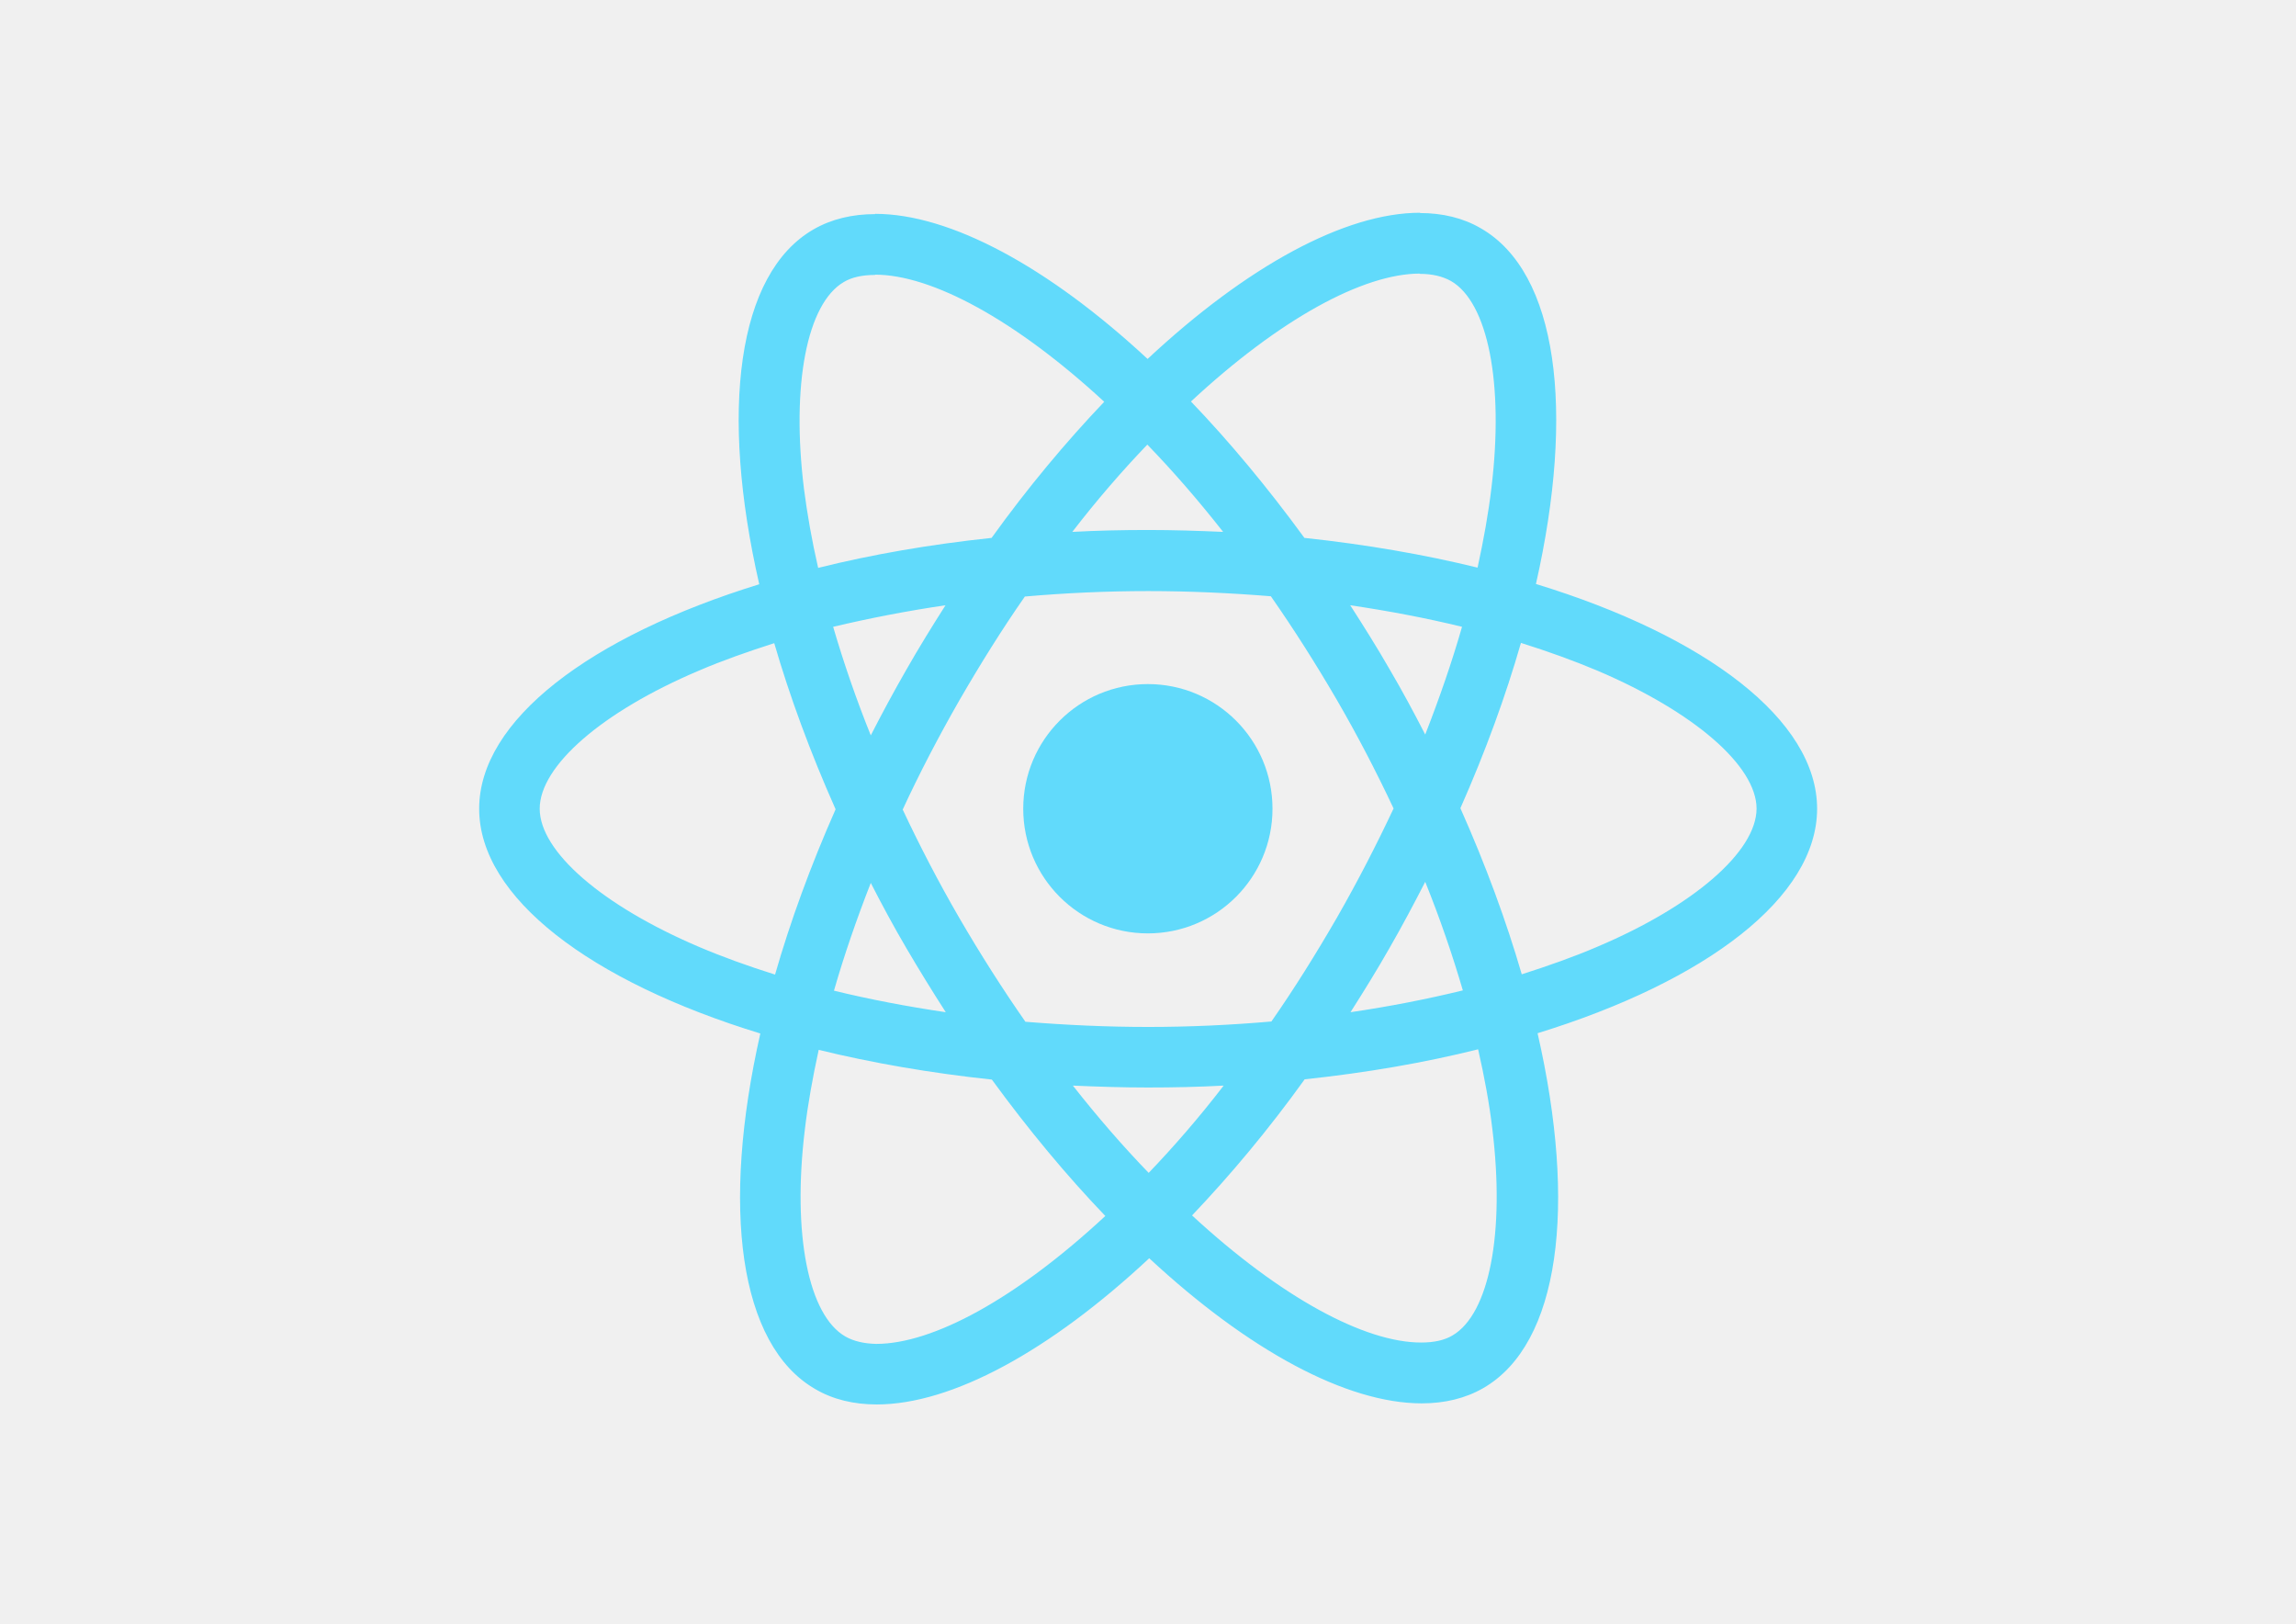
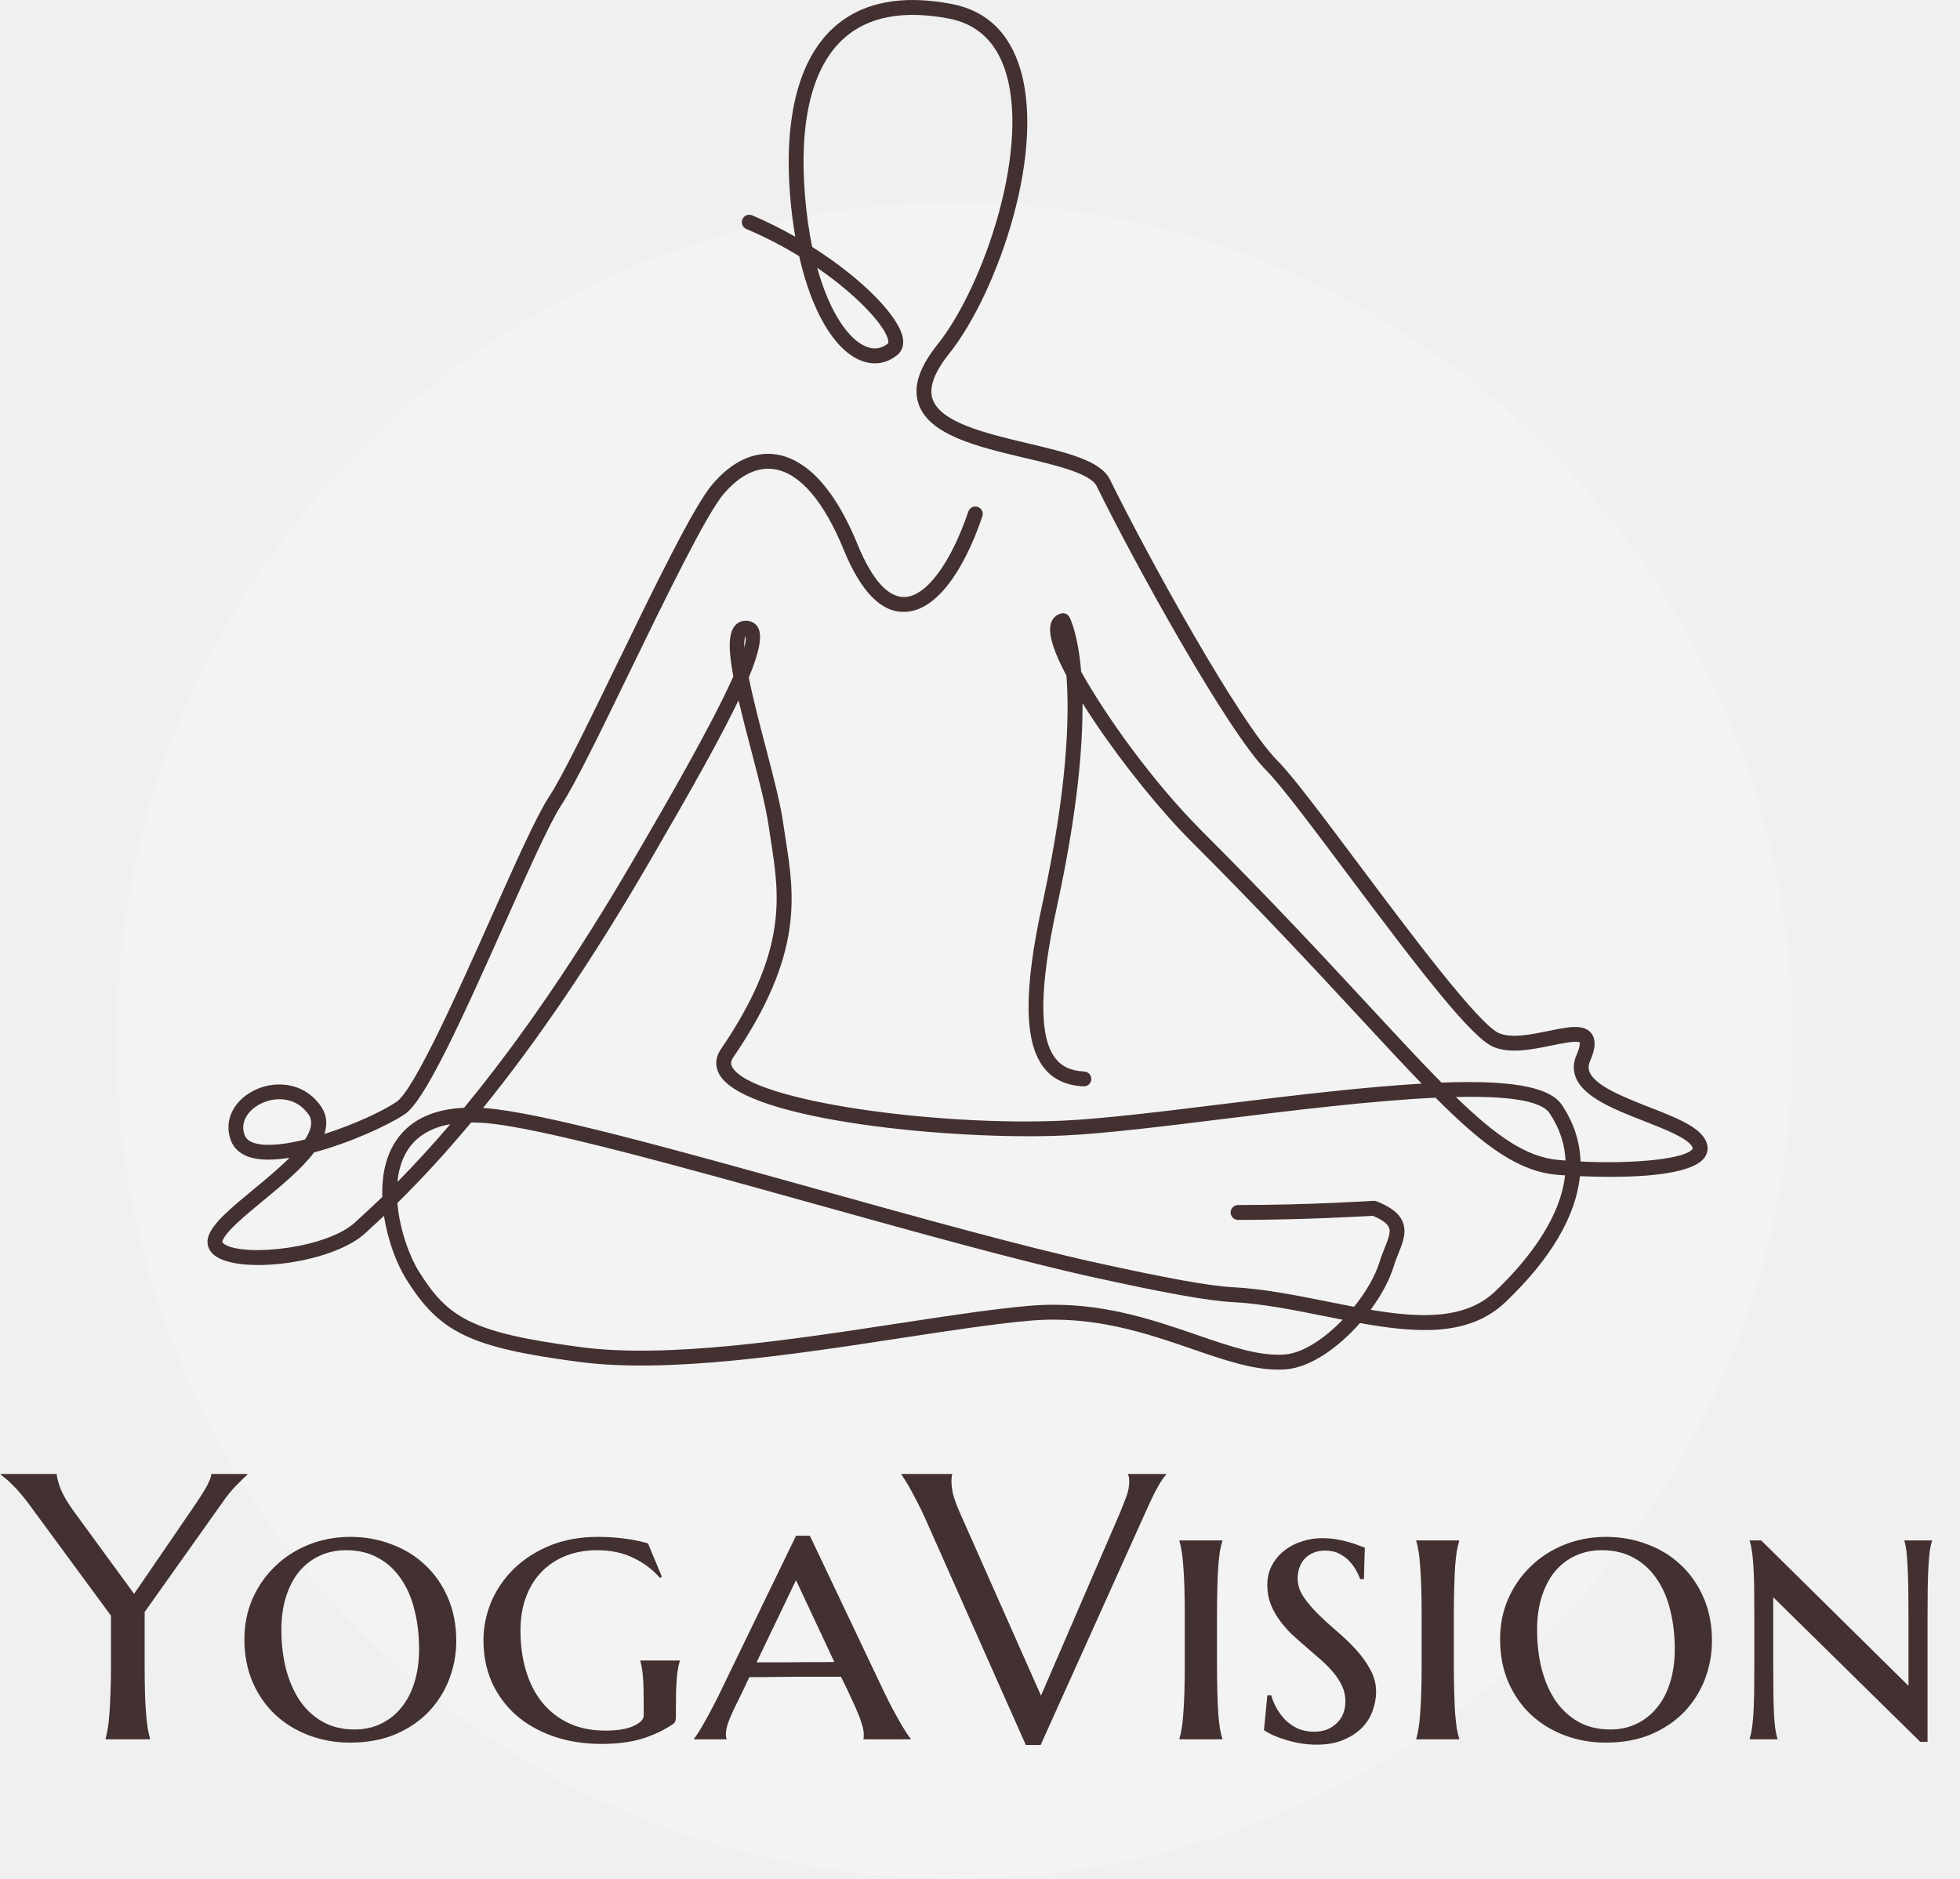
- <svg xmlns="http://www.w3.org/2000/svg" viewBox="0 0 841.9 595.3">
-   <g fill="#61DAFB">
-     <path d="M666.3 296.5c0-32.5-40.7-63.3-103.1-82.4 14.4-63.6 8-114.2-20.2-130.4-6.5-3.8-14.1-5.6-22.4-5.6v22.3c4.6 0 8.3.9 11.4 2.6 13.6 7.8 19.5 37.5 14.9 75.7-1.1 9.4-2.9 19.3-5.1 29.4-19.6-4.8-41-8.5-63.5-10.9-13.5-18.5-27.5-35.3-41.6-50 32.6-30.3 63.2-46.9 84-46.9V78c-27.5 0-63.5 19.6-99.9 53.6-36.4-33.8-72.4-53.2-99.9-53.2v22.3c20.7 0 51.4 16.5 84 46.6-14 14.7-28 31.4-41.3 49.9-22.6 2.4-44 6.1-63.6 11-2.3-10-4-19.7-5.2-29-4.7-38.2 1.1-67.9 14.6-75.8 3-1.8 6.9-2.6 11.5-2.6V78.5c-8.4 0-16 1.8-22.6 5.6-28.1 16.2-34.4 66.7-19.9 130.1-62.2 19.2-102.7 49.9-102.7 82.3 0 32.5 40.7 63.3 103.1 82.4-14.4 63.6-8 114.2 20.2 130.4 6.5 3.8 14.1 5.6 22.5 5.6 27.5 0 63.5-19.6 99.9-53.6 36.4 33.8 72.4 53.2 99.9 53.2 8.4 0 16-1.8 22.6-5.6 28.1-16.2 34.4-66.7 19.9-130.1 62-19.1 102.5-49.9 102.5-82.3zm-130.2-66.7c-3.7 12.9-8.3 26.2-13.5 39.5-4.1-8-8.4-16-13.1-24-4.6-8-9.5-15.8-14.4-23.4 14.2 2.1 27.9 4.7 41 7.9zm-45.8 106.5c-7.8 13.5-15.8 26.3-24.1 38.2-14.9 1.3-30 2-45.2 2-15.1 0-30.2-.7-45-1.9-8.3-11.9-16.4-24.6-24.2-38-7.6-13.1-14.5-26.4-20.8-39.8 6.2-13.4 13.2-26.8 20.7-39.9 7.8-13.5 15.8-26.3 24.1-38.2 14.9-1.3 30-2 45.2-2 15.1 0 30.2.7 45 1.9 8.3 11.9 16.4 24.6 24.2 38 7.6 13.1 14.5 26.4 20.8 39.8-6.3 13.4-13.2 26.8-20.7 39.9zm32.3-13c5.4 13.4 10 26.8 13.8 39.8-13.1 3.2-26.9 5.9-41.2 8 4.9-7.7 9.8-15.6 14.4-23.7 4.6-8 8.9-16.1 13-24.1zM421.2 430c-9.3-9.6-18.6-20.3-27.8-32 9 .4 18.2.7 27.5.7 9.4 0 18.7-.2 27.8-.7-9 11.7-18.3 22.4-27.5 32zm-74.4-58.9c-14.2-2.1-27.9-4.7-41-7.9 3.7-12.9 8.3-26.2 13.5-39.5 4.1 8 8.4 16 13.1 24 4.7 8 9.5 15.8 14.4 23.4zM420.7 163c9.3 9.6 18.6 20.3 27.8 32-9-.4-18.2-.7-27.5-.7-9.4 0-18.7.2-27.8.7 9-11.7 18.3-22.4 27.5-32zm-74 58.9c-4.9 7.7-9.8 15.6-14.4 23.7-4.6 8-8.9 16-13 24-5.4-13.4-10-26.8-13.8-39.8 13.1-3.1 26.9-5.8 41.2-7.9zm-90.5 125.2c-35.4-15.1-58.3-34.9-58.3-50.6 0-15.7 22.9-35.6 58.3-50.6 8.6-3.7 18-7 27.7-10.1 5.7 19.6 13.2 40 22.5 60.9-9.2 20.8-16.6 41.1-22.2 60.6-9.9-3.1-19.3-6.5-28-10.2zM310 490c-13.6-7.8-19.5-37.5-14.9-75.7 1.1-9.4 2.9-19.3 5.1-29.4 19.6 4.8 41 8.5 63.5 10.9 13.5 18.5 27.5 35.3 41.6 50-32.6 30.3-63.2 46.9-84 46.9-4.5-.1-8.3-1-11.3-2.7zm237.2-76.2c4.7 38.2-1.1 67.9-14.6 75.8-3 1.8-6.9 2.6-11.5 2.6-20.7 0-51.4-16.5-84-46.6 14-14.7 28-31.4 41.3-49.9 22.6-2.4 44-6.1 63.6-11 2.3 10.1 4.1 19.8 5.2 29.1zm38.5-66.7c-8.6 3.7-18 7-27.7 10.1-5.7-19.6-13.2-40-22.5-60.9 9.2-20.8 16.6-41.1 22.2-60.6 9.9 3.1 19.3 6.5 28.1 10.2 35.4 15.1 58.3 34.9 58.3 50.6-.1 15.7-23 35.6-58.4 50.6zM320.8 78.4z" />
-     <circle cx="420.9" cy="296.5" r="45.7" />
-     <path d="M520.5 78.1z" />
-   </g>
+ <svg xmlns="http://www.w3.org/2000/svg" width="387" height="371" viewBox="0 0 387 371" fill="none">
+   <circle cx="188.5" cy="205.5" r="165.5" fill="white" fill-opacity="0.18" />
+   <path d="M295.195 255.041C289.338 260.602 280.484 260.309 270.63 258.651C272.733 255.801 274.369 252.778 275.206 250.007C275.468 249.139 275.804 248.307 276.127 247.503C276.995 245.336 277.818 243.29 276.928 241.218C276.232 239.595 274.606 238.331 271.813 237.233C271.616 237.156 271.4 237.122 271.188 237.134C271.058 237.144 258.171 237.966 244.449 237.966C243.642 237.966 242.986 238.621 242.986 239.434C242.986 240.244 243.642 240.903 244.449 240.903C257.037 240.903 268.924 240.213 271.043 240.087C272.826 240.822 273.901 241.592 274.239 242.381C274.649 243.33 274.101 244.687 273.411 246.406C273.081 247.225 272.709 248.159 272.407 249.151C271.557 251.961 269.706 255.149 267.357 258.064C265.629 257.736 263.874 257.387 262.106 257.031C255.901 255.786 249.487 254.496 243.355 254.187C238.924 253.965 230.271 252.403 216.127 249.272C201.579 246.05 181.224 240.377 161.54 234.893C133.437 227.059 106.892 219.661 95.867 218.832C95.704 218.82 95.541 218.808 95.378 218.798C106.227 205.396 117.097 189.345 127.881 170.787L128.978 168.898C136.609 155.777 142.287 145.662 145.816 138.291C146.481 141.111 147.307 144.295 148.237 147.841C149.761 153.656 151.202 159.147 151.754 163.014C151.901 164.059 152.064 165.101 152.228 166.146C153.888 176.778 155.606 187.775 142.38 207.122C140.944 209.221 141.397 211.02 142.032 212.158C147.174 221.42 189.126 225.226 210.26 224.221C218.359 223.834 229.818 222.419 241.945 220.922C255.119 219.296 270.83 217.358 283.444 216.77C292.972 226.32 299.765 231.294 307.421 231.99C307.461 231.993 308.046 232.043 309.019 232.104C308.009 241.302 300.643 249.865 295.195 255.041ZM253.669 267.481C248.698 267.864 242.989 265.904 236.38 263.629C228.174 260.809 219.009 257.656 208.077 257.656C206.497 257.656 204.877 257.721 203.218 257.866C196.221 258.469 187.257 259.836 177.766 261.285C156.219 264.575 131.805 268.3 114.637 266.022C93.04 263.15 88.418 260.247 82.678 251.031C80.926 248.221 78.906 242.909 78.462 237.555C83.306 232.8 88.162 227.498 93.025 221.661C93.841 221.664 94.74 221.692 95.649 221.76C106.384 222.57 134.025 230.271 160.758 237.722C180.479 243.218 200.874 248.904 215.495 252.138C229.803 255.306 238.61 256.889 243.207 257.121C249.123 257.418 255.433 258.685 261.533 259.91C262.731 260.151 263.923 260.392 265.106 260.621C261.506 264.355 257.25 267.203 253.669 267.481ZM80.334 227.362C82.059 224.496 84.932 222.706 88.908 222.001C85.422 226.085 81.942 229.891 78.471 233.409C78.684 231.223 79.26 229.149 80.334 227.362ZM147.211 125.656C147.31 126.154 147.214 126.908 146.962 127.873C146.906 126.828 146.977 126.052 147.211 125.656ZM305.961 219.831C308.03 222.916 308.97 226.067 309.111 229.177C308.637 229.14 308.16 229.106 307.685 229.062C301.391 228.49 295.472 224.413 287.469 216.628C297.03 216.412 304.184 217.185 305.961 219.831ZM50.245 225.733C49.26 225.43 48.644 224.95 48.36 224.261C47.236 221.516 49.152 219.25 51.135 218.14C52.32 217.478 53.743 217.07 55.188 217.07C57.254 217.07 59.363 217.905 60.885 220.016C61.882 221.404 61.46 223.139 60.225 225.025C56.219 226.023 52.542 226.438 50.245 225.733ZM175.395 67.322C175.416 67.47 175.435 67.733 175.339 67.813C174.015 68.895 172.531 69.096 170.926 68.41C167.539 66.963 163.822 61.76 161.358 52.887C169.808 58.681 175.022 64.722 175.395 67.322ZM336.596 224.873C335.068 222.323 330.741 220.629 325.731 218.668C320.709 216.699 315.012 214.47 313.869 211.712C313.583 211.02 313.614 210.321 313.965 209.511C314.661 207.901 315.446 205.576 314.186 204.021C312.69 202.163 309.644 202.787 305.792 203.579C302.383 204.277 298.518 205.072 296.017 204.039C292.029 202.395 278.292 184.046 268.262 170.647C261.235 161.255 255.165 153.149 252.184 150.163C244.723 142.684 226.711 110.065 219.145 94.676C217.315 90.954 210.667 89.377 202.968 87.553C194.891 85.639 185.732 83.469 184.143 78.829C183.361 76.55 184.46 73.526 187.408 69.841C196.874 58.01 207.116 28.986 200.982 12.203C198.663 5.859 194.29 2.025 187.983 0.801C178.034 -1.125 170.184 0.427 164.641 5.413C157.728 11.637 154.747 23.181 156.019 38.799C156.246 41.566 156.585 44.225 157.022 46.748C154.316 45.205 151.458 43.77 148.508 42.518C147.766 42.203 146.906 42.552 146.592 43.3C146.278 44.045 146.626 44.908 147.368 45.223C151.147 46.828 154.642 48.661 157.789 50.578C160.213 61.238 164.552 68.883 169.784 71.115C172.395 72.231 175.025 71.863 177.19 70.086C178.086 69.35 178.477 68.218 178.289 66.904C177.683 62.66 170.418 55.116 160.364 48.757C159.732 45.703 159.24 42.299 158.938 38.558C157.74 23.892 160.388 13.186 166.593 7.599C171.419 3.259 178.428 1.942 187.429 3.685C192.658 4.699 196.295 7.905 198.235 13.217C203.824 28.504 194.284 56.554 185.129 68.002C181.458 72.587 180.229 76.442 181.375 79.784C183.49 85.954 193.049 88.221 202.297 90.412C208.394 91.856 215.301 93.495 216.521 95.974C224.161 111.518 242.432 144.539 250.118 152.24C252.951 155.078 259.252 163.5 265.925 172.41C280.124 191.376 290.511 204.945 294.906 206.757C298.228 208.129 302.558 207.239 306.377 206.454C308.237 206.073 311.353 205.434 311.901 205.851C311.904 205.857 312.126 206.383 311.279 208.343C310.611 209.888 310.571 211.403 311.168 212.841C312.791 216.752 318.827 219.117 324.669 221.404C328.61 222.947 333.076 224.697 334.086 226.385C334.286 226.719 334.231 226.805 334.203 226.855C332.968 228.833 322.827 229.897 312.077 229.368C311.951 225.433 310.728 221.683 308.388 218.192C305.822 214.368 297.36 213.295 284.62 213.79C280.565 209.678 275.982 204.738 270.584 198.91C261.943 189.583 251.193 177.974 237.313 164.109C227.656 154.463 218.285 141.299 213.475 132.652C212.838 125.078 211.286 122.104 211.15 121.854C210.824 121.26 210.14 120.966 209.481 121.149C208.456 121.43 207.741 122.178 207.461 123.248C206.888 125.434 208.36 129.279 210.571 133.431C211.203 141.775 210.725 155.978 205.792 178.602C202.115 195.469 202.189 205.678 206.02 210.723C207.824 213.097 210.411 214.343 213.931 214.532C214.759 214.56 215.428 213.951 215.471 213.141C215.511 212.331 214.895 211.638 214.085 211.598C211.44 211.459 209.617 210.615 208.348 208.942C205.121 204.695 205.219 194.975 208.65 179.233C212.675 160.761 213.805 147.764 213.74 138.866C214.528 140.122 215.332 141.355 216.117 142.524C221.827 151.035 229.159 160.105 235.25 166.193C249.089 180.015 259.821 191.602 268.444 200.911C273.044 205.879 277.076 210.232 280.709 213.985C269.977 214.612 256.677 216.146 241.588 218.007C229.516 219.497 218.11 220.904 210.122 221.287C185.283 222.48 148.329 217.472 144.587 210.729C144.338 210.281 144.166 209.697 144.791 208.782C158.676 188.473 156.865 176.892 155.119 165.692C154.956 164.659 154.796 163.63 154.648 162.6C154.075 158.563 152.613 152.992 151.067 147.09C150.115 143.467 148.739 138.226 147.843 133.799C149.906 128.85 150.559 125.625 149.703 123.99C149.262 123.155 148.483 122.654 147.507 122.586C146.552 122.509 145.675 122.874 145.077 123.597C143.759 125.192 143.845 128.547 144.8 133.574C140.399 143.433 131.186 159.28 126.453 167.417L125.353 169.309C114.153 188.585 102.87 205.121 91.63 218.755C85.117 219.058 80.485 221.432 77.831 225.844C76.008 228.874 75.367 232.593 75.481 236.371C74.209 237.598 72.944 238.785 71.678 239.935C71.087 240.473 70.653 240.869 70.385 241.135C64.925 246.545 48.308 248.258 44.323 245.707C43.812 245.379 43.867 245.228 43.941 245.015C44.591 243.194 48.299 240.13 51.886 237.168C55.597 234.105 59.56 230.831 62.015 227.575C69.122 225.668 76.59 222.258 79.912 220.035C83.796 217.435 90.512 202.858 99.575 182.547C104.2 172.181 108.57 162.393 110.864 158.937C113.494 154.976 118.757 144.153 124.325 132.689C131.414 118.104 139.451 101.567 142.891 97.535C145.114 94.932 148.652 91.968 152.942 92.663C157.946 93.47 162.67 98.976 166.6 108.585C169.981 116.848 174.046 121.037 178.705 120.827C184.377 120.657 189.942 113.782 193.967 101.966C194.229 101.199 193.822 100.364 193.055 100.101C192.301 99.842 191.463 100.247 191.198 101.017C187.697 111.296 182.875 117.763 178.619 117.893C175.305 118.005 172.133 114.384 169.306 107.469C163.825 94.073 157.635 90.447 153.404 89.763C148.957 89.04 144.557 91.074 140.67 95.625C136.984 99.941 129.212 115.936 121.695 131.403C116.17 142.771 110.95 153.511 108.428 157.307C105.999 160.968 101.786 170.409 96.905 181.344C90.518 195.658 81.772 215.262 78.29 217.59C75.361 219.553 69.701 222.134 64.044 223.936C64.694 222.004 64.558 220.109 63.256 218.297C59.788 213.481 53.82 213.277 49.712 215.574C45.78 217.772 44.151 221.711 45.657 225.377C46.088 226.431 47.085 227.835 49.392 228.543C51.428 229.167 54.159 229.112 57.171 228.633C55.043 230.759 52.419 232.927 50.029 234.899C45.78 238.408 42.106 241.441 41.188 244.028C40.615 245.636 41.197 247.191 42.753 248.183C48.182 251.658 66.243 249.368 72.442 243.228C72.688 242.98 73.091 242.616 73.643 242.115C74.366 241.453 75.093 240.782 75.823 240.096C76.556 244.965 78.326 249.584 80.196 252.589C86.795 263.184 92.843 266.087 114.252 268.931C131.829 271.277 156.471 267.509 178.206 264.188C187.648 262.748 196.566 261.387 203.467 260.791C215.967 259.718 226.307 263.27 235.432 266.408C241.723 268.572 247.235 270.467 252.372 270.467C252.883 270.467 253.388 270.449 253.893 270.409C258.728 270.038 264.234 266.148 268.521 261.267C279.776 263.289 290.055 263.963 297.206 257.174C306.204 248.629 311.162 240.133 311.954 232.262C313.663 232.336 315.726 232.398 317.934 232.398C325.469 232.398 334.634 231.69 336.679 228.413C337.07 227.792 337.572 226.506 336.596 224.873Z" fill="#433030" />
+   <path d="M28.562 318.33V329.182C28.562 331.252 28.586 333.067 28.635 334.626C28.684 336.16 28.757 337.488 28.854 338.608C28.952 339.728 29.061 340.666 29.183 341.421C29.329 342.176 29.475 342.81 29.622 343.321V343.467H20.853V343.321C20.999 342.81 21.133 342.176 21.255 341.421C21.401 340.666 21.511 339.728 21.584 338.608C21.681 337.488 21.754 336.16 21.803 334.626C21.876 333.067 21.912 331.252 21.912 329.182V319.061L5.581 296.847C5.02 296.092 4.46 295.398 3.9 294.764C3.364 294.131 2.853 293.583 2.365 293.12C1.878 292.633 1.44 292.231 1.05 291.914C0.66 291.598 0.356 291.366 0.137 291.22V291.074H11.207C11.207 291.634 11.439 292.56 11.901 293.851C12.389 295.117 13.253 296.615 14.495 298.345L26.479 314.75L38.208 297.614C38.622 297.005 39.036 296.384 39.45 295.751C39.864 295.117 40.242 294.508 40.583 293.924C40.923 293.339 41.191 292.803 41.386 292.316C41.605 291.829 41.715 291.415 41.715 291.074H48.84V291.22C48.304 291.683 47.585 292.377 46.684 293.303C45.783 294.204 44.809 295.41 43.761 296.92L28.562 318.33ZM48.255 323.701C48.255 320.827 48.791 318.16 49.863 315.7C50.959 313.24 52.445 311.108 54.32 309.306C56.196 307.479 58.412 306.054 60.97 305.031C63.527 304.008 66.268 303.496 69.191 303.496C72.065 303.496 74.769 303.984 77.302 304.958C79.859 305.908 82.076 307.272 83.951 309.05C85.851 310.828 87.349 312.984 88.445 315.517C89.541 318.05 90.089 320.888 90.089 324.03C90.089 326.636 89.627 329.157 88.701 331.593C87.775 334.004 86.424 336.148 84.645 338.023C82.867 339.875 80.675 341.36 78.069 342.481C75.463 343.577 72.479 344.125 69.118 344.125C66.268 344.125 63.576 343.65 61.043 342.7C58.51 341.75 56.293 340.398 54.393 338.645C52.493 336.866 50.995 334.723 49.899 332.214C48.803 329.681 48.255 326.843 48.255 323.701ZM70.031 341.531C71.882 341.531 73.587 341.166 75.146 340.435C76.705 339.704 78.045 338.657 79.165 337.293C80.31 335.929 81.187 334.272 81.796 332.324C82.429 330.351 82.746 328.134 82.746 325.674C82.746 322.873 82.441 320.279 81.832 317.892C81.248 315.505 80.346 313.447 79.129 311.717C77.935 309.963 76.437 308.599 74.635 307.625C72.832 306.626 70.725 306.127 68.314 306.127C66.463 306.127 64.757 306.48 63.199 307.187C61.64 307.893 60.288 308.916 59.143 310.256C58.023 311.595 57.146 313.24 56.512 315.188C55.879 317.137 55.562 319.353 55.562 321.838C55.562 324.615 55.867 327.209 56.476 329.62C57.109 332.007 58.023 334.09 59.216 335.868C60.434 337.622 61.944 339.01 63.747 340.033C65.549 341.032 67.644 341.531 70.031 341.531ZM133.458 339.046C133.458 339.363 133.422 339.631 133.349 339.85C133.3 340.069 133.166 340.252 132.947 340.398C131.217 341.616 129.196 342.59 126.882 343.321C124.592 344.028 121.901 344.381 118.807 344.381C115.324 344.381 112.145 343.881 109.271 342.883C106.421 341.884 103.973 340.496 101.927 338.718C99.881 336.915 98.286 334.759 97.141 332.251C96.02 329.742 95.46 326.965 95.46 323.92C95.46 321.314 95.972 318.781 96.995 316.321C98.042 313.861 99.54 311.681 101.489 309.781C103.437 307.881 105.8 306.358 108.577 305.214C111.378 304.069 114.532 303.496 118.04 303.496C119.867 303.496 121.596 303.606 123.228 303.825C124.86 304.02 126.431 304.337 127.941 304.775L130.681 311.352L130.316 311.608C128.855 309.927 127.089 308.599 125.018 307.625C122.948 306.626 120.573 306.127 117.894 306.127C115.702 306.127 113.68 306.48 111.829 307.187C110.002 307.893 108.406 308.928 107.042 310.292C105.703 311.632 104.655 313.288 103.9 315.261C103.145 317.234 102.768 319.475 102.768 321.984C102.768 324.809 103.121 327.428 103.827 329.839C104.534 332.251 105.593 334.345 107.006 336.124C108.419 337.877 110.16 339.253 112.231 340.252C114.325 341.251 116.761 341.75 119.538 341.75C121.925 341.75 123.776 341.446 125.091 340.837C126.431 340.228 127.101 339.534 127.101 338.754V336.818C127.101 335.551 127.089 334.455 127.064 333.529C127.04 332.604 127.003 331.812 126.955 331.155C126.906 330.473 126.833 329.888 126.736 329.401C126.662 328.914 126.565 328.463 126.443 328.049V327.903H134.225V328.049C134.104 328.414 133.994 328.853 133.897 329.364C133.799 329.876 133.714 330.485 133.641 331.191C133.592 331.897 133.543 332.726 133.495 333.676C133.47 334.626 133.458 335.722 133.458 336.964V339.046ZM166.049 331.118C165.391 331.118 164.563 331.118 163.564 331.118C162.59 331.118 161.518 331.118 160.349 331.118C159.18 331.118 157.974 331.118 156.732 331.118C155.49 331.118 154.308 331.13 153.188 331.155C152.067 331.155 151.044 331.167 150.119 331.191C149.193 331.191 148.475 331.191 147.963 331.191L146.611 334.041C146.027 335.21 145.527 336.233 145.113 337.11C144.699 337.963 144.358 338.718 144.09 339.375C143.822 340.033 143.628 340.605 143.506 341.092C143.384 341.555 143.323 341.994 143.323 342.408C143.323 342.676 143.335 342.883 143.36 343.029C143.384 343.151 143.421 343.248 143.469 343.321V343.467H137.039V343.321C137.209 343.151 137.477 342.785 137.843 342.225C138.208 341.641 138.622 340.934 139.085 340.106C139.572 339.278 140.084 338.34 140.619 337.293C141.18 336.245 141.728 335.161 142.264 334.041L157.17 303.277H159.911L174.525 334.041C175.085 335.21 175.646 336.331 176.206 337.402C176.79 338.474 177.326 339.436 177.814 340.289C178.301 341.117 178.727 341.811 179.092 342.371C179.458 342.907 179.701 343.224 179.823 343.321V343.467H170.47C170.518 343.272 170.543 343.102 170.543 342.956C170.543 342.785 170.543 342.603 170.543 342.408C170.543 341.872 170.421 341.226 170.177 340.471C169.958 339.716 169.678 338.949 169.337 338.17C169.02 337.366 168.679 336.598 168.314 335.868C167.973 335.137 167.693 334.528 167.474 334.041L166.049 331.118ZM149.388 328.268H151.617C152.64 328.268 153.724 328.268 154.869 328.268C156.038 328.244 157.207 328.232 158.376 328.232C159.545 328.232 160.678 328.232 161.774 328.232C162.87 328.207 163.857 328.195 164.733 328.195L157.17 312.046L149.388 328.268ZM188.007 291.074V291.22C187.958 291.342 187.922 291.525 187.898 291.768C187.873 292.012 187.861 292.231 187.861 292.426C187.861 293.181 187.958 294.021 188.153 294.947C188.373 295.848 188.774 296.981 189.359 298.345L205.545 334.845L221.182 298.637C221.548 297.736 221.937 296.749 222.351 295.678C222.766 294.606 222.973 293.522 222.973 292.426C222.973 292.134 222.948 291.89 222.9 291.695C222.851 291.476 222.802 291.318 222.753 291.22V291.074H230.243V291.22C229.781 291.683 229.22 292.511 228.563 293.705C227.905 294.898 227.186 296.372 226.407 298.126L205.472 344.6H202.549L182.709 299.916C182.247 298.868 181.759 297.858 181.248 296.883C180.761 295.909 180.298 295.032 179.86 294.253C179.421 293.449 179.031 292.779 178.69 292.243C178.349 291.707 178.118 291.366 177.996 291.22V291.074H188.007ZM233.934 319.207C233.934 317.015 233.909 315.115 233.86 313.507C233.812 311.875 233.739 310.475 233.641 309.306C233.568 308.112 233.459 307.114 233.312 306.31C233.191 305.506 233.044 304.848 232.874 304.337V304.191H241.35V304.337C241.18 304.848 241.022 305.506 240.875 306.31C240.754 307.114 240.644 308.112 240.547 309.306C240.474 310.475 240.413 311.875 240.364 313.507C240.315 315.115 240.291 317.015 240.291 319.207V328.414C240.291 330.607 240.315 332.519 240.364 334.151C240.413 335.783 240.474 337.195 240.547 338.389C240.644 339.558 240.754 340.544 240.875 341.348C241.022 342.152 241.18 342.81 241.35 343.321V343.467H232.874V343.321C233.044 342.81 233.191 342.152 233.312 341.348C233.459 340.544 233.568 339.558 233.641 338.389C233.739 337.195 233.812 335.783 233.86 334.151C233.909 332.519 233.934 330.607 233.934 328.414V319.207ZM269.301 311.827H268.57C268.424 311.413 268.18 310.889 267.839 310.256C267.523 309.622 267.084 309.001 266.524 308.392C265.988 307.783 265.318 307.272 264.515 306.858C263.711 306.419 262.749 306.2 261.628 306.2C260.776 306.2 260.008 306.346 259.326 306.639C258.669 306.907 258.108 307.284 257.646 307.771C257.183 308.258 256.83 308.843 256.586 309.525C256.343 310.183 256.221 310.901 256.221 311.681C256.221 312.947 256.598 314.153 257.353 315.298C258.133 316.443 259.095 317.587 260.24 318.732C261.385 319.853 262.627 320.985 263.967 322.13C265.306 323.275 266.548 324.468 267.693 325.711C268.838 326.953 269.788 328.268 270.543 329.657C271.323 331.045 271.712 332.531 271.712 334.114C271.712 335.283 271.493 336.489 271.055 337.731C270.641 338.973 269.958 340.094 269.009 341.092C268.059 342.091 266.841 342.907 265.355 343.54C263.869 344.198 262.067 344.527 259.948 344.527C258.778 344.527 257.658 344.429 256.586 344.235C255.539 344.04 254.564 343.796 253.663 343.504C252.786 343.236 251.995 342.944 251.288 342.627C250.606 342.286 250.034 341.969 249.571 341.677L250.229 334.772H250.996C251.24 335.624 251.593 336.477 252.056 337.329C252.543 338.182 253.127 338.961 253.809 339.668C254.516 340.35 255.332 340.91 256.257 341.348C257.207 341.762 258.291 341.969 259.509 341.969C260.362 341.969 261.165 341.835 261.92 341.567C262.676 341.275 263.321 340.873 263.857 340.362C264.417 339.85 264.856 339.229 265.172 338.498C265.489 337.743 265.647 336.903 265.647 335.977C265.647 334.881 265.428 333.87 264.99 332.945C264.551 331.995 263.967 331.094 263.236 330.241C262.505 329.364 261.677 328.524 260.751 327.72C259.85 326.916 258.912 326.1 257.938 325.272C256.964 324.444 256.014 323.604 255.088 322.751C254.187 321.874 253.371 320.937 252.64 319.938C251.909 318.939 251.325 317.88 250.886 316.759C250.448 315.614 250.229 314.36 250.229 312.996C250.229 311.559 250.533 310.268 251.142 309.123C251.751 307.978 252.555 307.016 253.554 306.237C254.552 305.433 255.697 304.824 256.988 304.41C258.279 303.971 259.619 303.752 261.007 303.752C262.03 303.752 262.98 303.825 263.857 303.971C264.758 304.118 265.562 304.3 266.268 304.519C266.999 304.714 267.632 304.921 268.168 305.141C268.704 305.335 269.143 305.494 269.484 305.616L269.301 311.827ZM280.7 319.207C280.7 317.015 280.676 315.115 280.627 313.507C280.578 311.875 280.505 310.475 280.408 309.306C280.335 308.112 280.225 307.114 280.079 306.31C279.957 305.506 279.811 304.848 279.641 304.337V304.191H288.117V304.337C287.947 304.848 287.788 305.506 287.642 306.31C287.52 307.114 287.411 308.112 287.313 309.306C287.24 310.475 287.179 311.875 287.131 313.507C287.082 315.115 287.058 317.015 287.058 319.207V328.414C287.058 330.607 287.082 332.519 287.131 334.151C287.179 335.783 287.24 337.195 287.313 338.389C287.411 339.558 287.52 340.544 287.642 341.348C287.788 342.152 287.947 342.81 288.117 343.321V343.467H279.641V343.321C279.811 342.81 279.957 342.152 280.079 341.348C280.225 340.544 280.335 339.558 280.408 338.389C280.505 337.195 280.578 335.783 280.627 334.151C280.676 332.519 280.7 330.607 280.7 328.414V319.207ZM296.192 323.701C296.192 320.827 296.728 318.16 297.799 315.7C298.895 313.24 300.381 311.108 302.257 309.306C304.132 307.479 306.349 306.054 308.906 305.031C311.464 304.008 314.204 303.496 317.127 303.496C320.001 303.496 322.705 303.984 325.238 304.958C327.796 305.908 330.012 307.272 331.888 309.05C333.788 310.828 335.286 312.984 336.382 315.517C337.478 318.05 338.026 320.888 338.026 324.03C338.026 326.636 337.563 329.157 336.638 331.593C335.712 334.004 334.36 336.148 332.582 338.023C330.804 339.875 328.612 341.36 326.005 342.481C323.399 343.577 320.415 344.125 317.054 344.125C314.204 344.125 311.513 343.65 308.979 342.7C306.446 341.75 304.23 340.398 302.33 338.645C300.43 336.866 298.932 334.723 297.836 332.214C296.74 329.681 296.192 326.843 296.192 323.701ZM317.967 341.531C319.819 341.531 321.524 341.166 323.083 340.435C324.641 339.704 325.981 338.657 327.102 337.293C328.246 335.929 329.123 334.272 329.732 332.324C330.365 330.351 330.682 328.134 330.682 325.674C330.682 322.873 330.378 320.279 329.769 317.892C329.184 315.505 328.283 313.447 327.065 311.717C325.871 309.963 324.373 308.599 322.571 307.625C320.769 306.626 318.662 306.127 316.25 306.127C314.399 306.127 312.694 306.48 311.135 307.187C309.576 307.893 308.224 308.916 307.08 310.256C305.959 311.595 305.082 313.24 304.449 315.188C303.816 317.137 303.499 319.353 303.499 321.838C303.499 324.615 303.803 327.209 304.412 329.62C305.046 332.007 305.959 334.09 307.153 335.868C308.37 337.622 309.881 339.01 311.683 340.033C313.486 341.032 315.58 341.531 317.967 341.531ZM380.591 343.979H379.166L350.12 315.407V328.414C350.12 330.607 350.132 332.519 350.156 334.151C350.18 335.783 350.217 337.195 350.266 338.389C350.339 339.558 350.424 340.544 350.521 341.348C350.643 342.152 350.789 342.81 350.96 343.321V343.467H345.479V343.321C345.65 342.81 345.796 342.152 345.918 341.348C346.04 340.544 346.137 339.558 346.21 338.389C346.283 337.195 346.332 335.783 346.356 334.151C346.381 332.519 346.393 330.607 346.393 328.414V319.207C346.393 317.015 346.381 315.115 346.356 313.507C346.332 311.875 346.283 310.475 346.21 309.306C346.137 308.112 346.04 307.114 345.918 306.31C345.796 305.506 345.65 304.848 345.479 304.337V304.191H347.745L376.828 332.908V319.207C376.828 317.015 376.816 315.115 376.791 313.507C376.767 311.875 376.718 310.475 376.645 309.306C376.596 308.112 376.523 307.114 376.426 306.31C376.328 305.506 376.194 304.848 376.024 304.337V304.191H381.468V304.337C381.297 304.848 381.151 305.506 381.029 306.31C380.932 307.114 380.847 308.112 380.774 309.306C380.701 310.475 380.652 311.875 380.627 313.507C380.603 315.115 380.591 317.015 380.591 319.207V343.979Z" fill="#433030" />
</svg>
